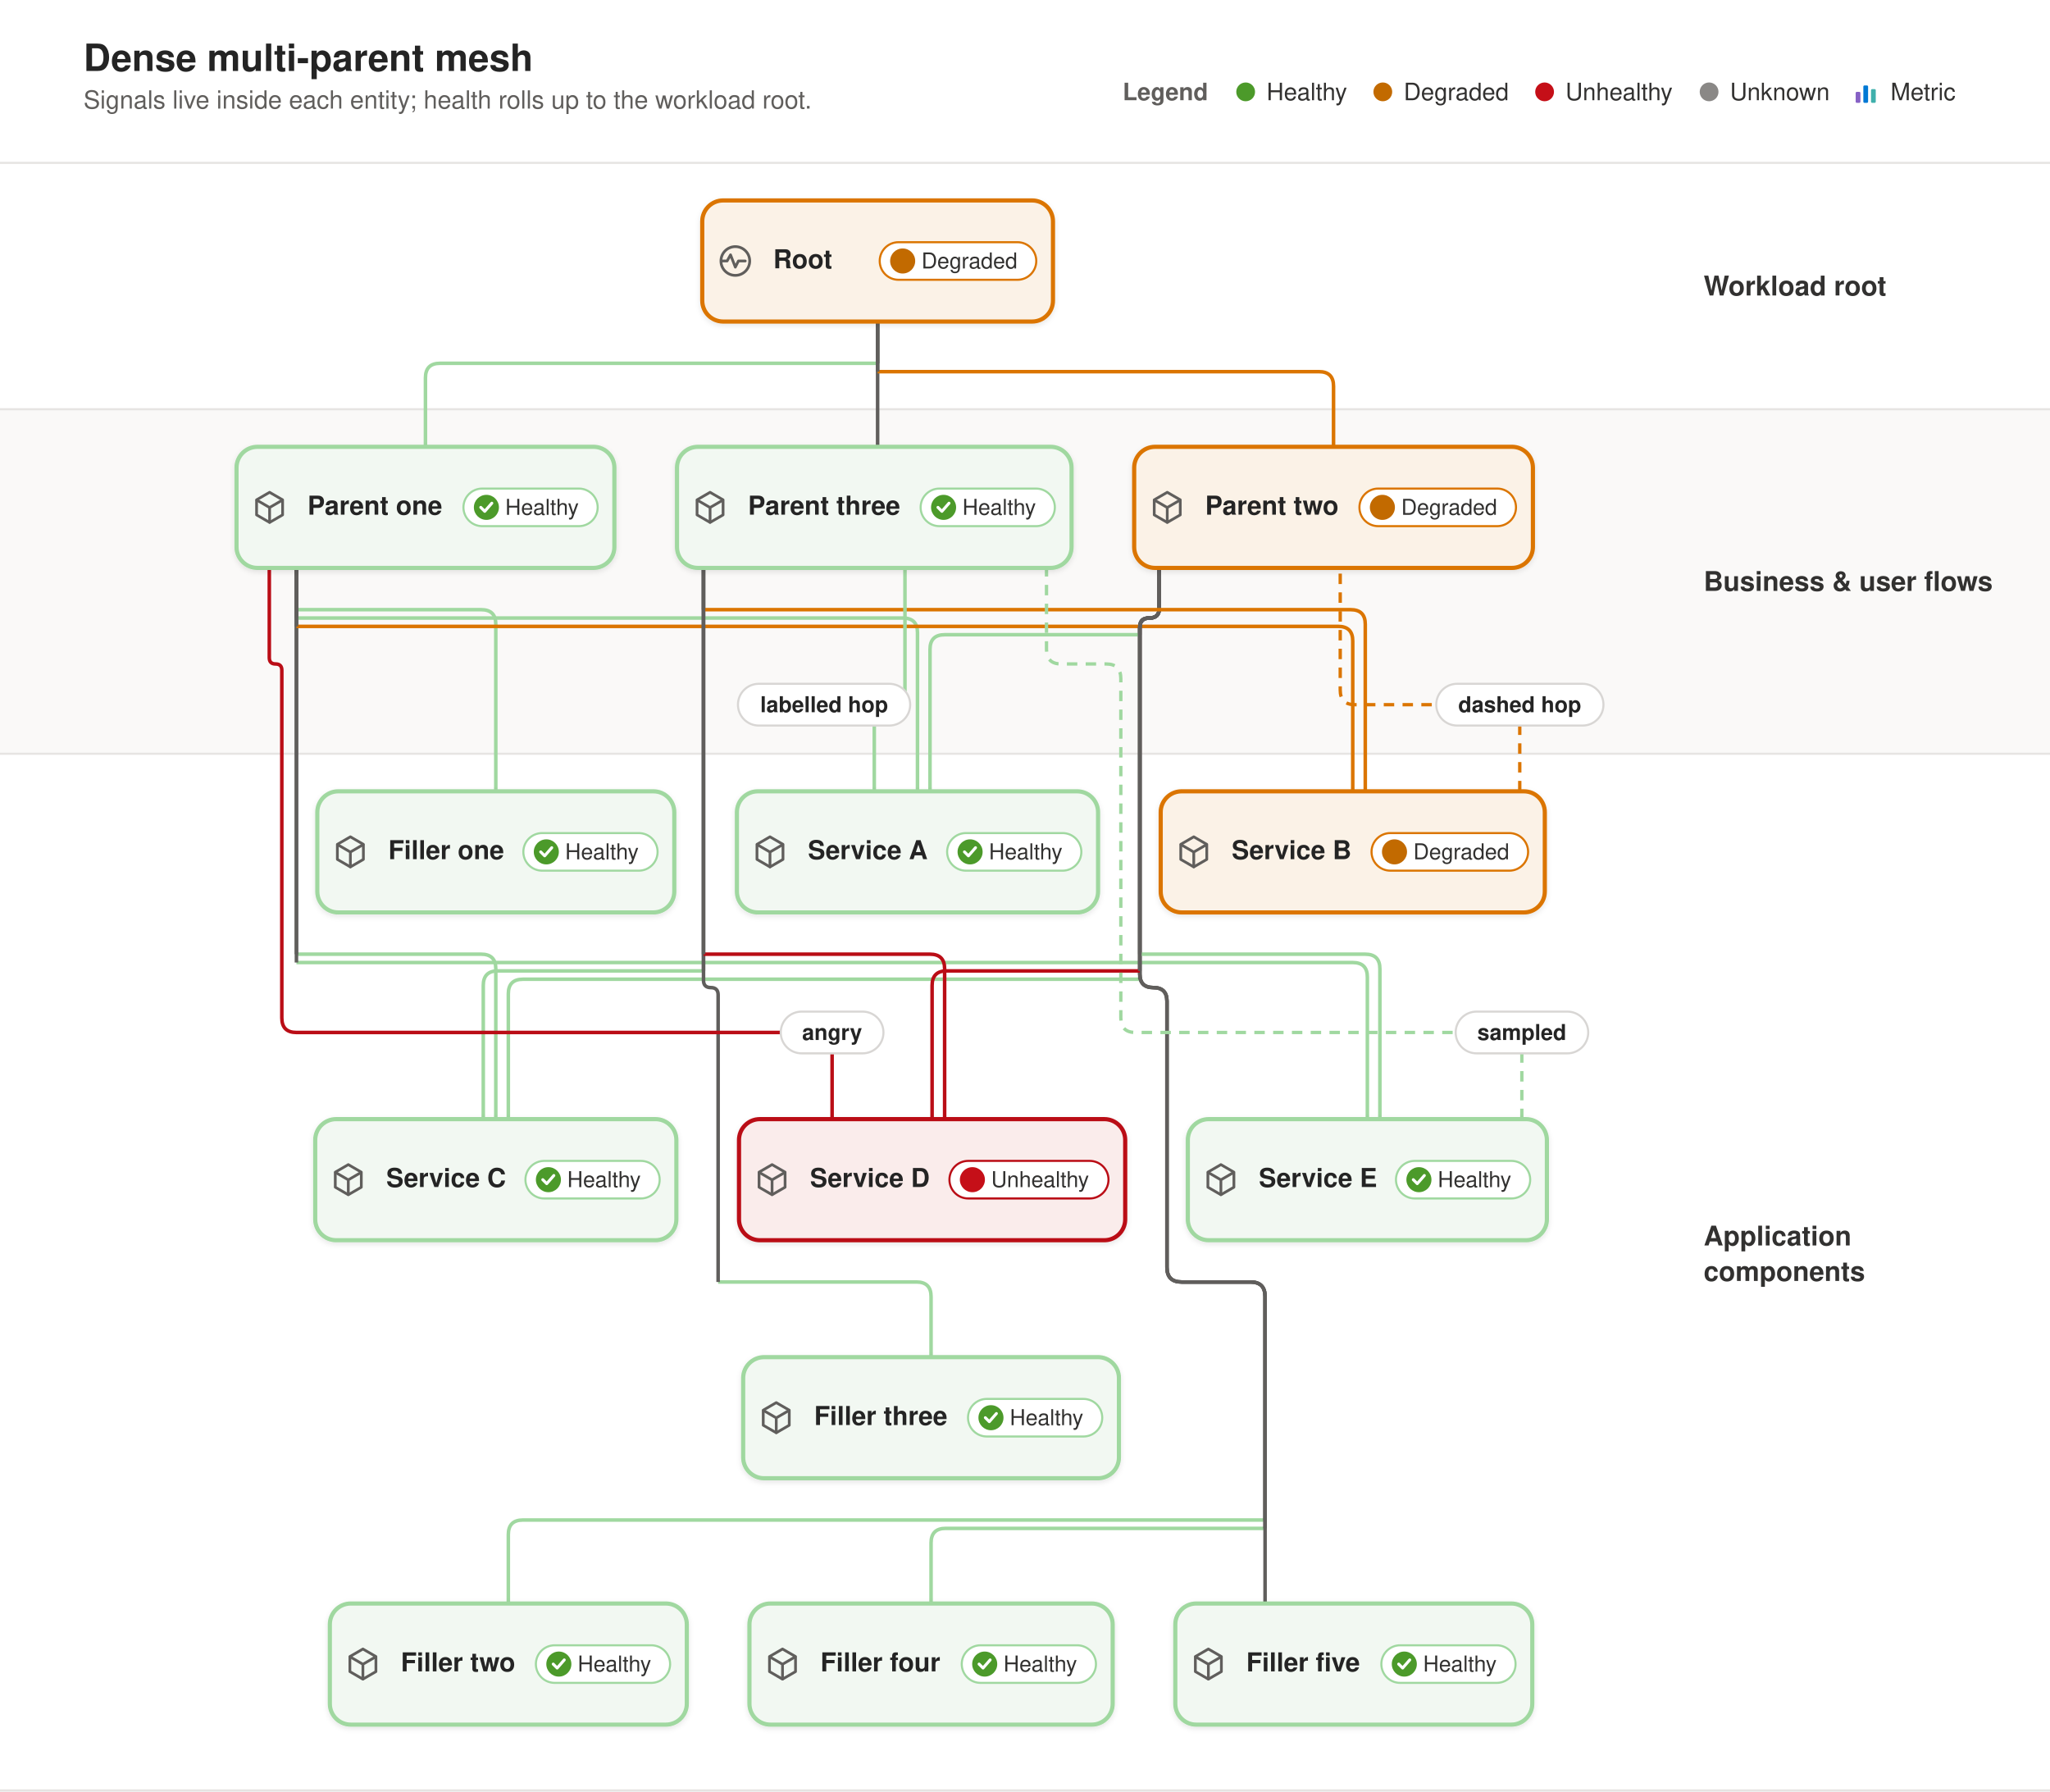
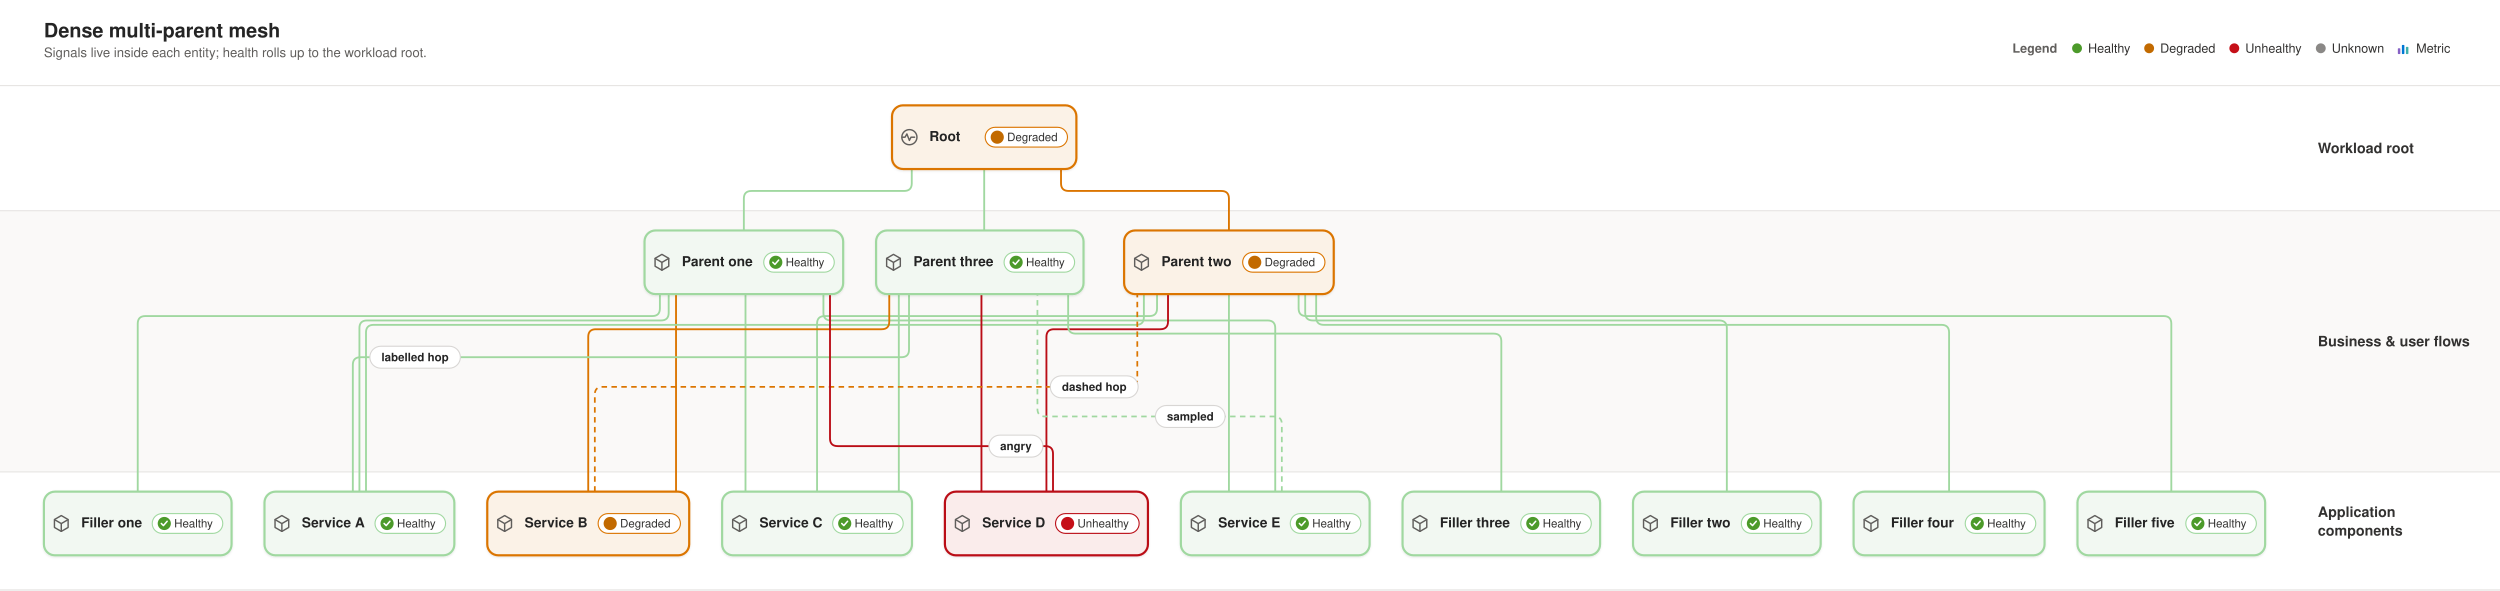
- <svg xmlns="http://www.w3.org/2000/svg" width="982" height="858" viewBox="0 0 982 858" font-family="Segoe UI, -apple-system, BlinkMacSystemFont, Helvetica, Arial, sans-serif">
+ <svg xmlns="http://www.w3.org/2000/svg" width="2278" height="538" viewBox="0 0 2278 538" font-family="Segoe UI, -apple-system, BlinkMacSystemFont, Helvetica, Arial, sans-serif">
  <defs>
    <filter id="cs" x="-20%" y="-20%" width="140%" height="140%">
      <feDropShadow dx="0" dy="1" stdDeviation="1.3" flood-color="#000" flood-opacity="0.1" />
    </filter>
  </defs>
-   <rect width="982" height="858" fill="#ffffff" />
-   <rect x="0" y="78.0" width="982" height="118.0" fill="#ffffff" />
-   <line x1="0" y1="78.0" x2="982" y2="78.0" stroke="#e6e4e2" />
-   <text x="816.1" y="141.5" font-size="13" font-weight="700" fill="#323130">Workload root</text>
-   <rect x="0" y="196.0" width="982" height="165.0" fill="#faf9f8" />
-   <line x1="0" y1="196.0" x2="982" y2="196.0" stroke="#e6e4e2" />
-   <text x="816.1" y="283.0" font-size="13" font-weight="700" fill="#323130">Business &amp; user flows</text>
-   <rect x="0" y="361.0" width="982" height="479.0" fill="#ffffff" />
-   <line x1="0" y1="361.0" x2="982" y2="361.0" stroke="#e6e4e2" />
-   <text x="816.1" y="596.5" font-size="13" font-weight="700" fill="#323130">Application</text>
-   <text x="816.1" y="613.5" font-size="13" font-weight="700" fill="#323130">components</text>
-   <line x1="0" y1="857.5" x2="982" y2="857.5" stroke="#e6e4e2" />
+   <rect width="2278" height="538" fill="#ffffff" />
+   <rect x="0" y="78.0" width="2278" height="114.0" fill="#ffffff" />
+   <line x1="0" y1="78.0" x2="2278" y2="78.0" stroke="#e6e4e2" />
+   <text x="2112.0" y="139.5" font-size="13" font-weight="700" fill="#323130">Workload root</text>
+   <rect x="0" y="192.0" width="2278" height="238.0" fill="#faf9f8" />
+   <line x1="0" y1="192.0" x2="2278" y2="192.0" stroke="#e6e4e2" />
+   <text x="2112.0" y="315.5" font-size="13" font-weight="700" fill="#323130">Business &amp; user flows</text>
+   <rect x="0" y="430.0" width="2278" height="90.0" fill="#ffffff" />
+   <line x1="0" y1="430.0" x2="2278" y2="430.0" stroke="#e6e4e2" />
+   <text x="2112.0" y="471.0" font-size="13" font-weight="700" fill="#323130">Application</text>
+   <text x="2112.0" y="488.0" font-size="13" font-weight="700" fill="#323130">components</text>
+   <line x1="0" y1="537.5" x2="2278" y2="537.5" stroke="#e6e4e2" />
  <text x="40" y="34" font-size="18" font-weight="700" fill="#242424">Dense multi-parent mesh</text>
  <text x="40" y="52" font-size="12" fill="#605e5c">Signals live inside each entity; health rolls up to the workload root.</text>
-   <text x="578.7" y="48" font-size="11.5" font-weight="600" fill="#605e5c" text-anchor="end">Legend</text>
-   <circle cx="596.7" cy="44" r="4.5" fill="#4c9a2a" />
-   <text x="606.7" y="48" font-size="11.5" fill="#323130">Healthy</text>
-   <circle cx="662.4" cy="44" r="4.5" fill="#c26a00" />
-   <text x="672.4" y="48" font-size="11.5" fill="#323130">Degraded</text>
-   <circle cx="739.9" cy="44" r="4.5" fill="#c50f18" />
-   <text x="749.9" y="48" font-size="11.5" fill="#323130">Unhealthy</text>
-   <circle cx="818.7" cy="44" r="4.5" fill="#8a8886" />
-   <text x="828.7" y="48" font-size="11.5" fill="#323130">Unknown</text>
-   <g transform="translate(887.6,37.0) scale(0.875)">
+   <text x="1874.6" y="48" font-size="11.5" font-weight="600" fill="#605e5c" text-anchor="end">Legend</text>
+   <circle cx="1892.6" cy="44" r="4.5" fill="#4c9a2a" />
+   <text x="1902.6" y="48" font-size="11.5" fill="#323130">Healthy</text>
+   <circle cx="1958.3" cy="44" r="4.5" fill="#c26a00" />
+   <text x="1968.3" y="48" font-size="11.5" fill="#323130">Degraded</text>
+   <circle cx="2035.9" cy="44" r="4.5" fill="#c50f18" />
+   <text x="2045.9" y="48" font-size="11.5" fill="#323130">Unhealthy</text>
+   <circle cx="2114.7" cy="44" r="4.5" fill="#8a8886" />
+   <text x="2124.7" y="48" font-size="11.5" fill="#323130">Unknown</text>
+   <g transform="translate(2183.6,37.0) scale(0.875)">
    <rect x="1.5" y="8" width="2.6" height="6" rx="0.6" fill="#8661c5" />
    <rect x="5.7" y="4.5" width="2.6" height="9.5" rx="0.6" fill="#0078D4" />
    <rect x="9.9" y="6.5" width="2.6" height="7.5" rx="0.6" fill="#3fb0ac" />
  </g>
-   <text x="905.6" y="48" font-size="11.5" fill="#323130">Metric</text>
+   <text x="2201.6" y="48" font-size="11.5" fill="#323130">Metric</text>
  <g transform="translate(40.0,0)">
    <g fill="none" stroke-linecap="butt" stroke-linejoin="round">
-       <path d="M197.5 379.0 L197.5 299.0 Q197.5 292.0 190.5 292.0 L102.0 292.0" stroke="#a0d8a0" stroke-width="1.7" />
-       <path d="M102.0 292.0 L102.0 272.0" stroke="#605e5c" stroke-width="1.7" />
-       <path d="M197.5 536.0 L197.5 464.0 Q197.5 457.0 190.5 457.0 L102.0 457.0" stroke="#a0d8a0" stroke-width="1.7" />
-       <path d="M102.0 457.0 L102.0 272.0" stroke="#605e5c" stroke-width="1.7" />
-       <path d="M399.5 379.0 L399.5 303.0 Q399.5 296.0 392.5 296.0 L102.0 296.0" stroke="#a0d8a0" stroke-width="1.7" />
-       <path d="M102.0 296.0 L102.0 272.0" stroke="#605e5c" stroke-width="1.7" />
-       <path d="M615.0 536.0 L615.0 468.0 Q615.0 461.0 608.0 461.0 L102.0 461.0" stroke="#a0d8a0" stroke-width="1.7" />
-       <path d="M102.0 461.0 L102.0 272.0" stroke="#605e5c" stroke-width="1.7" />
-       <path d="M608.0 379.0 L608.0 307.0 Q608.0 300.0 601.0 300.0 L102.0 300.0" stroke="#db7500" stroke-width="1.7" />
-       <path d="M102.0 300.0 L102.0 272.0" stroke="#605e5c" stroke-width="1.7" />
-       <path d="M203.5 536.0 L203.5 476.0 Q203.5 469.0 210.5 469.0 L506.0 469.0" stroke="#a0d8a0" stroke-width="1.7" />
-       <path d="M506.0 469.0 L506.0 300.6 Q506.0 296.0 510.6 296.0 L510.6 296.0 Q515.3 296.0 515.3 291.4 L515.3 272.0" stroke="#605e5c" stroke-width="1.7" />
-       <path d="M203.5 768.0 L203.5 735.0 Q203.5 728.0 210.5 728.0 L566.0 728.0" stroke="#a0d8a0" stroke-width="1.7" />
-       <path d="M566.0 728.0 L566.0 621.0 Q566.0 614.0 559.0 614.0 L526.0 614.0 Q519.0 614.0 519.0 607.0 L519.0 479.5 Q519.0 473.0 512.5 473.0 L512.5 473.0 Q506.0 473.0 506.0 466.5 L506.0 300.6 Q506.0 296.0 510.6 296.0 L510.6 296.0 Q515.3 296.0 515.3 291.4 L515.3 272.0" stroke="#605e5c" stroke-width="1.7" />
-       <path d="M405.5 379.0 L405.5 311.0 Q405.5 304.0 412.5 304.0 L506.0 304.0" stroke="#a0d8a0" stroke-width="1.7" />
-       <path d="M506.0 304.0 L506.0 300.0 Q506.0 296.0 510.0 296.0 L510.6 296.0 Q515.3 296.0 515.3 291.4 L515.3 272.0" stroke="#605e5c" stroke-width="1.7" />
-       <path d="M406.0 768.0 L406.0 739.0 Q406.0 732.0 413.0 732.0 L566.0 732.0" stroke="#a0d8a0" stroke-width="1.7" />
-       <path d="M566.0 732.0 L566.0 621.0 Q566.0 614.0 559.0 614.0 L526.0 614.0 Q519.0 614.0 519.0 607.0 L519.0 479.5 Q519.0 473.0 512.5 473.0 L512.5 473.0 Q506.0 473.0 506.0 466.5 L506.0 300.6 Q506.0 296.0 510.6 296.0 L510.6 296.0 Q515.3 296.0 515.3 291.4 L515.3 272.0" stroke="#605e5c" stroke-width="1.7" />
-       <path d="M566.0 768.0 L566.0 621.0 Q566.0 614.0 559.0 614.0 L526.0 614.0 Q519.0 614.0 519.0 607.0 L519.0 479.5 Q519.0 473.0 512.5 473.0 L512.5 473.0 Q506.0 473.0 506.0 466.5 L506.0 300.6 Q506.0 296.0 510.6 296.0 L510.6 296.0 Q515.3 296.0 515.3 291.4 L515.3 272.0" stroke="#605e5c" stroke-width="1.7" />
-       <path d="M621.0 536.0 L621.0 464.0 Q621.0 457.0 614.0 457.0 L506.0 457.0" stroke="#a0d8a0" stroke-width="1.7" />
-       <path d="M506.0 457.0 L506.0 300.6 Q506.0 296.0 510.6 296.0 L510.6 296.0 Q515.3 296.0 515.3 291.4 L515.3 272.0" stroke="#605e5c" stroke-width="1.7" />
-       <path d="M406.5 536.0 L406.5 472.0 Q406.5 465.0 413.5 465.0 L506.0 465.0" stroke="#ba0d16" stroke-width="1.7" />
-       <path d="M506.0 465.0 L506.0 300.6 Q506.0 296.0 510.6 296.0 L510.6 296.0 Q515.3 296.0 515.3 291.4 L515.3 272.0" stroke="#605e5c" stroke-width="1.7" />
-       <path d="M191.5 536.0 L191.5 472.0 Q191.5 465.0 198.5 465.0 L297.0 465.0" stroke="#a0d8a0" stroke-width="1.7" />
-       <path d="M297.0 465.0 L297.0 272.0" stroke="#605e5c" stroke-width="1.7" />
-       <path d="M406.0 650.0 L406.0 621.0 Q406.0 614.0 399.0 614.0 L304.0 614.0" stroke="#a0d8a0" stroke-width="1.7" />
-       <path d="M304.0 614.0 L304.0 476.5 Q304.0 473.0 300.5 473.0 L300.5 473.0 Q297.0 473.0 297.0 469.5 L297.0 272.0" stroke="#605e5c" stroke-width="1.7" />
-       <path d="M614.0 379.0 L614.0 299.0 Q614.0 292.0 607.0 292.0 L297.0 292.0" stroke="#db7500" stroke-width="1.7" />
-       <path d="M297.0 292.0 L297.0 272.0" stroke="#605e5c" stroke-width="1.7" />
-       <path d="M412.5 536.0 L412.5 464.0 Q412.5 457.0 405.5 457.0 L297.0 457.0" stroke="#ba0d16" stroke-width="1.7" />
-       <path d="M297.0 457.0 L297.0 272.0" stroke="#605e5c" stroke-width="1.7" />
-       <path d="M163.8 214.0 L163.8 181.0 Q163.8 174.0 170.8 174.0 L380.4 174.0" stroke="#a0d8a0" stroke-width="1.7" />
-       <path d="M380.4 174.0 L380.4 154.0" stroke="#605e5c" stroke-width="1.7" />
-       <path d="M380.4 214.0 L380.4 154.0" stroke="#605e5c" stroke-width="1.7" />
-       <path d="M598.8 214.0 L598.8 185.0 Q598.8 178.0 591.8 178.0 L380.4 178.0" stroke="#db7500" stroke-width="1.7" />
-       <path d="M380.4 178.0 L380.4 154.0" stroke="#605e5c" stroke-width="1.7" />
-       <path d="M378.8 379.0 L378.8 344.5 Q378.8 337.5 385.8 337.5 L386.5 337.5 Q393.5 337.5 393.5 330.5 L393.5 272.0" stroke="#a0d8a0" stroke-width="1.7" />
-       <path d="M688.0 379.0 L688.0 344.5 Q688.0 337.5 681.0 337.5 L609.0 337.5 Q602.0 337.5 602.0 330.5 L602.0 272.0" stroke="#db7500" stroke-width="1.6" stroke-dasharray="5 4" />
-       <path d="M358.6 536.0 L358.6 501.5 Q358.6 494.5 351.6 494.5 L102.0 494.5 Q95.0 494.5 95.0 487.5 L95.0 321.0 Q95.0 318.0 92.0 318.0 L92.0 318.0 Q89.0 318.0 89.0 315.0 L89.0 272.0" stroke="#ba0d16" stroke-width="1.7" />
-       <path d="M689.0 536.0 L689.0 501.5 Q689.0 494.5 682.0 494.5 L503.9 494.5 Q496.9 494.5 496.9 487.5 L496.9 325.0 Q496.9 318.0 489.9 318.0 L468.3 318.0 Q461.3 318.0 461.3 311.0 L461.3 272.0" stroke="#a0d8a0" stroke-width="1.6" stroke-dasharray="5 4" />
-     </g>
-     <g stroke="none">
-       <rect x="313.5" y="327.5" width="82.5" height="20" rx="10" fill="#ffffff" stroke="#d8d6d4" stroke-width="1" />
-       <text x="354.8" y="341.1" font-size="10.5" font-weight="600" fill="#242424" text-anchor="middle">labelled hop</text>
-     </g>
-     <g stroke="none">
-       <rect x="648.0" y="327.5" width="80.1" height="20" rx="10" fill="#ffffff" stroke="#d8d6d4" stroke-width="1" />
-       <text x="688.0" y="341.1" font-size="10.5" font-weight="600" fill="#242424" text-anchor="middle">dashed hop</text>
-     </g>
-     <g stroke="none">
-       <rect x="334.0" y="484.5" width="49.2" height="20" rx="10" fill="#ffffff" stroke="#d8d6d4" stroke-width="1" />
-       <text x="358.6" y="498.1" font-size="10.5" font-weight="600" fill="#242424" text-anchor="middle">angry</text>
-     </g>
-     <g stroke="none">
-       <rect x="657.3" y="484.5" width="63.5" height="20" rx="10" fill="#ffffff" stroke="#d8d6d4" stroke-width="1" />
-       <text x="689.0" y="498.1" font-size="10.5" font-weight="600" fill="#242424" text-anchor="middle">sampled</text>
-     </g>
-     <g filter="url(#cs)">
-       <rect x="313.0" y="379.0" width="173" height="58" rx="10" fill="#f2f8f2" stroke="#a0d8a0" stroke-width="2" />
-     </g>
-     <g transform="translate(319.0,398.16) scale(0.82)">
-       <path d="M12 3.2l7.6 4.4v8.8L12 20.8l-7.6-4.4V7.6z" fill="none" stroke="#605e5c" stroke-width="1.6" stroke-linecap="round" stroke-linejoin="round" />
-       <path d="M4.6 7.8l7.4 4.3 7.4-4.3M12 12.1v8.6" fill="none" stroke="#605e5c" stroke-width="1.6" stroke-linecap="round" stroke-linejoin="round" />
-     </g>
-     <text x="347.0" y="411.5" font-size="12.5" font-weight="600" fill="#242424">Service A</text>
-     <rect x="413.7" y="399.00" width="64.3" height="18" rx="9" fill="#ffffff" stroke="#a0d8a0" stroke-width="1" />
-     <circle cx="424.7" cy="408.0" r="6" fill="#4c9a2a" />
-     <path d="M422.0 408.0 l1.9 1.9 l3.4 -3.9" fill="none" stroke="#ffffff" stroke-width="1.4" stroke-linecap="round" stroke-linejoin="round" />
-     <text x="433.7" y="411.57" font-size="10.5" fill="#323130">Healthy</text>
-     <g filter="url(#cs)">
-       <rect x="73.3" y="214.0" width="181" height="58" rx="10" fill="#f2f8f2" stroke="#a0d8a0" stroke-width="2" />
-     </g>
-     <g transform="translate(79.3,233.16) scale(0.82)">
-       <path d="M12 3.2l7.6 4.4v8.8L12 20.8l-7.6-4.4V7.6z" fill="none" stroke="#605e5c" stroke-width="1.6" stroke-linecap="round" stroke-linejoin="round" />
-       <path d="M4.6 7.8l7.4 4.3 7.4-4.3M12 12.1v8.6" fill="none" stroke="#605e5c" stroke-width="1.6" stroke-linecap="round" stroke-linejoin="round" />
-     </g>
-     <text x="107.3" y="246.5" font-size="12.5" font-weight="600" fill="#242424">Parent one</text>
-     <rect x="182.0" y="234.00" width="64.3" height="18" rx="9" fill="#ffffff" stroke="#a0d8a0" stroke-width="1" />
-     <circle cx="193.0" cy="243.0" r="6" fill="#4c9a2a" />
-     <path d="M190.3 243.0 l1.9 1.9 l3.4 -3.9" fill="none" stroke="#ffffff" stroke-width="1.4" stroke-linecap="round" stroke-linejoin="round" />
-     <text x="202.0" y="246.57" font-size="10.5" fill="#323130">Healthy</text>
-     <g filter="url(#cs)">
-       <rect x="503.3" y="214.0" width="191" height="58" rx="10" fill="#fbf2e7" stroke="#db7500" stroke-width="2" />
-     </g>
-     <g transform="translate(509.3,233.16) scale(0.82)">
-       <path d="M12 3.2l7.6 4.4v8.8L12 20.8l-7.6-4.4V7.6z" fill="none" stroke="#605e5c" stroke-width="1.6" stroke-linecap="round" stroke-linejoin="round" />
-       <path d="M4.6 7.8l7.4 4.3 7.4-4.3M12 12.1v8.6" fill="none" stroke="#605e5c" stroke-width="1.6" stroke-linecap="round" stroke-linejoin="round" />
-     </g>
-     <text x="537.3" y="246.5" font-size="12.5" font-weight="600" fill="#242424">Parent two</text>
-     <rect x="611.2" y="234.00" width="75.0" height="18" rx="9" fill="#ffffff" stroke="#db7500" stroke-width="1" />
-     <circle cx="622.2" cy="243.0" r="6" fill="#c26a00" />
-     <text x="631.2" y="246.57" font-size="10.5" fill="#323130">Degraded</text>
-     <g filter="url(#cs)">
-       <rect x="284.3" y="214.0" width="189" height="58" rx="10" fill="#f2f8f2" stroke="#a0d8a0" stroke-width="2" />
-     </g>
-     <g transform="translate(290.3,233.16) scale(0.82)">
-       <path d="M12 3.2l7.6 4.4v8.8L12 20.8l-7.6-4.4V7.6z" fill="none" stroke="#605e5c" stroke-width="1.6" stroke-linecap="round" stroke-linejoin="round" />
-       <path d="M4.6 7.8l7.4 4.3 7.4-4.3M12 12.1v8.6" fill="none" stroke="#605e5c" stroke-width="1.6" stroke-linecap="round" stroke-linejoin="round" />
-     </g>
-     <text x="318.3" y="246.5" font-size="12.5" font-weight="600" fill="#242424">Parent three</text>
-     <rect x="401.0" y="234.00" width="64.3" height="18" rx="9" fill="#ffffff" stroke="#a0d8a0" stroke-width="1" />
-     <circle cx="412.0" cy="243.0" r="6" fill="#4c9a2a" />
-     <path d="M409.3 243.0 l1.9 1.9 l3.4 -3.9" fill="none" stroke="#ffffff" stroke-width="1.4" stroke-linecap="round" stroke-linejoin="round" />
-     <text x="421.0" y="246.57" font-size="10.5" fill="#323130">Healthy</text>
-     <g filter="url(#cs)">
-       <rect x="516.0" y="379.0" width="184" height="58" rx="10" fill="#fbf2e7" stroke="#db7500" stroke-width="2" />
-     </g>
-     <g transform="translate(522.0,398.16) scale(0.82)">
-       <path d="M12 3.2l7.6 4.4v8.8L12 20.8l-7.6-4.4V7.6z" fill="none" stroke="#605e5c" stroke-width="1.6" stroke-linecap="round" stroke-linejoin="round" />
-       <path d="M4.6 7.8l7.4 4.3 7.4-4.3M12 12.1v8.6" fill="none" stroke="#605e5c" stroke-width="1.6" stroke-linecap="round" stroke-linejoin="round" />
-     </g>
-     <text x="550.0" y="411.5" font-size="12.5" font-weight="600" fill="#242424">Service B</text>
-     <rect x="617.0" y="399.00" width="75.0" height="18" rx="9" fill="#ffffff" stroke="#db7500" stroke-width="1" />
-     <circle cx="628.0" cy="408.0" r="6" fill="#c26a00" />
-     <text x="637.0" y="411.57" font-size="10.5" fill="#323130">Degraded</text>
-     <g filter="url(#cs)">
-       <rect x="111.0" y="536.0" width="173" height="58" rx="10" fill="#f2f8f2" stroke="#a0d8a0" stroke-width="2" />
-     </g>
-     <g transform="translate(117.0,555.16) scale(0.82)">
-       <path d="M12 3.2l7.6 4.4v8.8L12 20.8l-7.6-4.4V7.6z" fill="none" stroke="#605e5c" stroke-width="1.6" stroke-linecap="round" stroke-linejoin="round" />
-       <path d="M4.6 7.8l7.4 4.3 7.4-4.3M12 12.1v8.6" fill="none" stroke="#605e5c" stroke-width="1.6" stroke-linecap="round" stroke-linejoin="round" />
-     </g>
-     <text x="145.0" y="568.5" font-size="12.5" font-weight="600" fill="#242424">Service C</text>
-     <rect x="211.7" y="556.00" width="64.3" height="18" rx="9" fill="#ffffff" stroke="#a0d8a0" stroke-width="1" />
-     <circle cx="222.7" cy="565.0" r="6" fill="#4c9a2a" />
-     <path d="M220.0 565.0 l1.9 1.9 l3.4 -3.9" fill="none" stroke="#ffffff" stroke-width="1.4" stroke-linecap="round" stroke-linejoin="round" />
-     <text x="231.7" y="568.57" font-size="10.5" fill="#323130">Healthy</text>
-     <g filter="url(#cs)">
-       <rect x="314.0" y="536.0" width="185" height="58" rx="10" fill="#faeceb" stroke="#ba0d16" stroke-width="2" />
-     </g>
-     <g transform="translate(320.0,555.16) scale(0.82)">
-       <path d="M12 3.2l7.6 4.4v8.8L12 20.8l-7.6-4.4V7.6z" fill="none" stroke="#605e5c" stroke-width="1.6" stroke-linecap="round" stroke-linejoin="round" />
-       <path d="M4.6 7.8l7.4 4.3 7.4-4.3M12 12.1v8.6" fill="none" stroke="#605e5c" stroke-width="1.6" stroke-linecap="round" stroke-linejoin="round" />
-     </g>
-     <text x="348.0" y="568.5" font-size="12.5" font-weight="600" fill="#242424">Service D</text>
-     <rect x="414.8" y="556.00" width="76.2" height="18" rx="9" fill="#ffffff" stroke="#ba0d16" stroke-width="1" />
-     <circle cx="425.8" cy="565.0" r="6" fill="#c50f18" />
-     <text x="434.8" y="568.57" font-size="10.5" fill="#323130">Unhealthy</text>
-     <g filter="url(#cs)">
-       <rect x="529.0" y="536.0" width="172" height="58" rx="10" fill="#f2f8f2" stroke="#a0d8a0" stroke-width="2" />
-     </g>
-     <g transform="translate(535.0,555.16) scale(0.82)">
-       <path d="M12 3.2l7.6 4.4v8.8L12 20.8l-7.6-4.4V7.6z" fill="none" stroke="#605e5c" stroke-width="1.6" stroke-linecap="round" stroke-linejoin="round" />
-       <path d="M4.6 7.8l7.4 4.3 7.4-4.3M12 12.1v8.6" fill="none" stroke="#605e5c" stroke-width="1.6" stroke-linecap="round" stroke-linejoin="round" />
-     </g>
-     <text x="563.0" y="568.5" font-size="12.5" font-weight="600" fill="#242424">Service E</text>
-     <rect x="628.7" y="556.00" width="64.3" height="18" rx="9" fill="#ffffff" stroke="#a0d8a0" stroke-width="1" />
-     <circle cx="639.7" cy="565.0" r="6" fill="#4c9a2a" />
-     <path d="M637.0 565.0 l1.9 1.9 l3.4 -3.9" fill="none" stroke="#ffffff" stroke-width="1.4" stroke-linecap="round" stroke-linejoin="round" />
-     <text x="648.7" y="568.57" font-size="10.5" fill="#323130">Healthy</text>
-     <g filter="url(#cs)">
-       <rect x="112.0" y="379.0" width="171" height="58" rx="10" fill="#f2f8f2" stroke="#a0d8a0" stroke-width="2" />
-     </g>
-     <g transform="translate(118.0,398.16) scale(0.82)">
-       <path d="M12 3.2l7.6 4.4v8.8L12 20.8l-7.6-4.4V7.6z" fill="none" stroke="#605e5c" stroke-width="1.6" stroke-linecap="round" stroke-linejoin="round" />
-       <path d="M4.6 7.8l7.4 4.3 7.4-4.3M12 12.1v8.6" fill="none" stroke="#605e5c" stroke-width="1.6" stroke-linecap="round" stroke-linejoin="round" />
-     </g>
-     <text x="146.0" y="411.5" font-size="12.5" font-weight="600" fill="#242424">Filler one</text>
-     <rect x="210.7" y="399.00" width="64.3" height="18" rx="9" fill="#ffffff" stroke="#a0d8a0" stroke-width="1" />
-     <circle cx="221.7" cy="408.0" r="6" fill="#4c9a2a" />
-     <path d="M219.0 408.0 l1.9 1.9 l3.4 -3.9" fill="none" stroke="#ffffff" stroke-width="1.4" stroke-linecap="round" stroke-linejoin="round" />
-     <text x="230.7" y="411.57" font-size="10.5" fill="#323130">Healthy</text>
-     <g filter="url(#cs)">
-       <rect x="118.0" y="768.0" width="171" height="58" rx="10" fill="#f2f8f2" stroke="#a0d8a0" stroke-width="2" />
-     </g>
-     <g transform="translate(124.0,787.16) scale(0.82)">
-       <path d="M12 3.2l7.6 4.4v8.8L12 20.8l-7.6-4.4V7.6z" fill="none" stroke="#605e5c" stroke-width="1.6" stroke-linecap="round" stroke-linejoin="round" />
-       <path d="M4.6 7.8l7.4 4.3 7.4-4.3M12 12.1v8.6" fill="none" stroke="#605e5c" stroke-width="1.6" stroke-linecap="round" stroke-linejoin="round" />
-     </g>
-     <text x="152.0" y="800.5" font-size="12.5" font-weight="600" fill="#242424">Filler two</text>
-     <rect x="216.7" y="788.00" width="64.3" height="18" rx="9" fill="#ffffff" stroke="#a0d8a0" stroke-width="1" />
-     <circle cx="227.7" cy="797.0" r="6" fill="#4c9a2a" />
-     <path d="M225.0 797.0 l1.9 1.9 l3.4 -3.9" fill="none" stroke="#ffffff" stroke-width="1.4" stroke-linecap="round" stroke-linejoin="round" />
-     <text x="236.7" y="800.57" font-size="10.5" fill="#323130">Healthy</text>
-     <g filter="url(#cs)">
-       <rect x="316.0" y="650.0" width="180" height="58" rx="10" fill="#f2f8f2" stroke="#a0d8a0" stroke-width="2" />
-     </g>
-     <g transform="translate(322.0,669.16) scale(0.82)">
-       <path d="M12 3.2l7.6 4.4v8.8L12 20.8l-7.6-4.4V7.6z" fill="none" stroke="#605e5c" stroke-width="1.6" stroke-linecap="round" stroke-linejoin="round" />
-       <path d="M4.6 7.8l7.4 4.3 7.4-4.3M12 12.1v8.6" fill="none" stroke="#605e5c" stroke-width="1.6" stroke-linecap="round" stroke-linejoin="round" />
-     </g>
-     <text x="350.0" y="682.5" font-size="12.5" font-weight="600" fill="#242424">Filler three</text>
-     <rect x="423.7" y="670.00" width="64.3" height="18" rx="9" fill="#ffffff" stroke="#a0d8a0" stroke-width="1" />
-     <circle cx="434.7" cy="679.0" r="6" fill="#4c9a2a" />
-     <path d="M432.0 679.0 l1.9 1.9 l3.4 -3.9" fill="none" stroke="#ffffff" stroke-width="1.4" stroke-linecap="round" stroke-linejoin="round" />
-     <text x="443.7" y="682.57" font-size="10.5" fill="#323130">Healthy</text>
-     <g filter="url(#cs)">
-       <rect x="319.0" y="768.0" width="174" height="58" rx="10" fill="#f2f8f2" stroke="#a0d8a0" stroke-width="2" />
-     </g>
-     <g transform="translate(325.0,787.16) scale(0.82)">
-       <path d="M12 3.2l7.6 4.4v8.8L12 20.8l-7.6-4.4V7.6z" fill="none" stroke="#605e5c" stroke-width="1.6" stroke-linecap="round" stroke-linejoin="round" />
-       <path d="M4.6 7.8l7.4 4.3 7.4-4.3M12 12.1v8.6" fill="none" stroke="#605e5c" stroke-width="1.6" stroke-linecap="round" stroke-linejoin="round" />
-     </g>
-     <text x="353.0" y="800.5" font-size="12.5" font-weight="600" fill="#242424">Filler four</text>
-     <rect x="420.7" y="788.00" width="64.3" height="18" rx="9" fill="#ffffff" stroke="#a0d8a0" stroke-width="1" />
-     <circle cx="431.7" cy="797.0" r="6" fill="#4c9a2a" />
-     <path d="M429.0 797.0 l1.9 1.9 l3.4 -3.9" fill="none" stroke="#ffffff" stroke-width="1.4" stroke-linecap="round" stroke-linejoin="round" />
-     <text x="440.7" y="800.57" font-size="10.5" fill="#323130">Healthy</text>
-     <g filter="url(#cs)">
-       <rect x="523.0" y="768.0" width="171" height="58" rx="10" fill="#f2f8f2" stroke="#a0d8a0" stroke-width="2" />
-     </g>
-     <g transform="translate(529.0,787.16) scale(0.82)">
-       <path d="M12 3.2l7.6 4.4v8.8L12 20.8l-7.6-4.4V7.6z" fill="none" stroke="#605e5c" stroke-width="1.6" stroke-linecap="round" stroke-linejoin="round" />
-       <path d="M4.6 7.8l7.4 4.3 7.4-4.3M12 12.1v8.6" fill="none" stroke="#605e5c" stroke-width="1.6" stroke-linecap="round" stroke-linejoin="round" />
-     </g>
-     <text x="557.0" y="800.5" font-size="12.5" font-weight="600" fill="#242424">Filler five</text>
-     <rect x="621.7" y="788.00" width="64.3" height="18" rx="9" fill="#ffffff" stroke="#a0d8a0" stroke-width="1" />
-     <circle cx="632.7" cy="797.0" r="6" fill="#4c9a2a" />
-     <path d="M630.0 797.0 l1.9 1.9 l3.4 -3.9" fill="none" stroke="#ffffff" stroke-width="1.4" stroke-linecap="round" stroke-linejoin="round" />
-     <text x="641.7" y="800.57" font-size="10.5" fill="#323130">Healthy</text>
-     <g filter="url(#cs)">
-       <rect x="296.4" y="96.0" width="168" height="58" rx="10" fill="#fbf2e7" stroke="#db7500" stroke-width="2" />
-     </g>
-     <g transform="translate(302.4,115.16) scale(0.82)">
+       <path d="M85.5 448.0 L85.5 295.0 Q85.5 288.0 92.5 288.0 L554.3 288.0 Q561.3 288.0 561.3 281.0 L561.3 268.0" stroke="#a0d8a0" stroke-width="1.7" />
+       <path d="M287.5 448.0 L287.5 299.0 Q287.5 292.0 294.5 292.0 L562.3 292.0 Q569.3 292.0 569.3 285.0 L569.3 268.0" stroke="#a0d8a0" stroke-width="1.7" />
+       <path d="M639.3 448.0 L639.3 268.0" stroke="#a0d8a0" stroke-width="1.7" />
+       <path d="M1122.0 448.0 L1122.0 299.0 Q1122.0 292.0 1115.0 292.0 L717.3 292.0 Q710.3 292.0 710.3 285.0 L710.3 268.0" stroke="#a0d8a0" stroke-width="1.7" />
+       <path d="M576.0 448.0 L576.0 268.0" stroke="#db7500" stroke-width="1.7" />
+       <path d="M293.5 448.0 L293.5 303.0 Q293.5 296.0 300.5 296.0 L995.3 296.0 Q1002.3 296.0 1002.3 289.0 L1002.3 268.0" stroke="#a0d8a0" stroke-width="1.7" />
+       <path d="M704.5 448.0 L704.5 295.0 Q704.5 288.0 711.5 288.0 L1007.3 288.0 Q1014.3 288.0 1014.3 281.0 L1014.3 268.0" stroke="#a0d8a0" stroke-width="1.7" />
+       <path d="M1079.8 448.0 L1079.8 268.0" stroke="#a0d8a0" stroke-width="1.7" />
+       <path d="M1533.5 448.0 L1533.5 299.0 Q1533.5 292.0 1526.5 292.0 L1156.3 292.0 Q1149.3 292.0 1149.3 285.0 L1149.3 268.0" stroke="#a0d8a0" stroke-width="1.7" />
+       <path d="M1736.0 448.0 L1736.0 303.0 Q1736.0 296.0 1729.0 296.0 L1166.3 296.0 Q1159.3 296.0 1159.3 289.0 L1159.3 268.0" stroke="#a0d8a0" stroke-width="1.7" />
+       <path d="M1938.5 448.0 L1938.5 295.0 Q1938.5 288.0 1931.5 288.0 L1150.3 288.0 Q1143.3 288.0 1143.3 281.0 L1143.3 268.0" stroke="#a0d8a0" stroke-width="1.7" />
+       <path d="M913.5 448.0 L913.5 307.0 Q913.5 300.0 920.5 300.0 L1017.3 300.0 Q1024.3 300.0 1024.3 293.0 L1024.3 268.0" stroke="#ba0d16" stroke-width="1.7" />
+       <path d="M779.0 448.0 L779.0 268.0" stroke="#a0d8a0" stroke-width="1.7" />
+       <path d="M1328.0 448.0 L1328.0 311.0 Q1328.0 304.0 1321.0 304.0 L940.3 304.0 Q933.3 304.0 933.3 297.0 L933.3 268.0" stroke="#a0d8a0" stroke-width="1.7" />
+       <path d="M496.0 448.0 L496.0 307.0 Q496.0 300.0 503.0 300.0 L763.3 300.0 Q770.3 300.0 770.3 293.0 L770.3 268.0" stroke="#db7500" stroke-width="1.7" />
+       <path d="M854.3 448.0 L854.3 268.0" stroke="#ba0d16" stroke-width="1.7" />
+       <path d="M637.8 210.0 L637.8 181.0 Q637.8 174.0 644.8 174.0 L783.8 174.0 Q790.8 174.0 790.8 167.0 L790.8 154.0" stroke="#a0d8a0" stroke-width="1.7" />
+       <path d="M856.8 210.0 L856.8 154.0" stroke="#a0d8a0" stroke-width="1.7" />
+       <path d="M1079.8 210.0 L1079.8 181.0 Q1079.8 174.0 1072.8 174.0 L933.8 174.0 Q926.8 174.0 926.8 167.0 L926.8 154.0" stroke="#db7500" stroke-width="1.7" />
+       <path d="M281.5 448.0 L281.5 332.5 Q281.5 325.5 288.5 325.5 L781.3 325.5 Q788.3 325.5 788.3 318.5 L788.3 268.0" stroke="#a0d8a0" stroke-width="1.7" />
+       <path d="M502.0 448.0 L502.0 359.5 Q502.0 352.5 509.0 352.5 L989.3 352.5 Q996.3 352.5 996.3 345.5 L996.3 268.0" stroke="#db7500" stroke-width="1.6" stroke-dasharray="5 4" />
+       <path d="M919.5 448.0 L919.5 413.5 Q919.5 406.5 912.5 406.5 L723.3 406.5 Q716.3 406.5 716.3 399.5 L716.3 268.0" stroke="#ba0d16" stroke-width="1.7" />
+       <path d="M1128.0 448.0 L1128.0 386.5 Q1128.0 379.5 1121.0 379.5 L912.3 379.5 Q905.3 379.5 905.3 372.5 L905.3 268.0" stroke="#a0d8a0" stroke-width="1.6" stroke-dasharray="5 4" />
+     </g>
+     <g stroke="none">
+       <rect x="297.0" y="315.5" width="82.5" height="20" rx="10" fill="#ffffff" stroke="#d8d6d4" stroke-width="1" />
+       <text x="338.2" y="329.1" font-size="10.5" font-weight="600" fill="#242424" text-anchor="middle">labelled hop</text>
+     </g>
+     <g stroke="none">
+       <rect x="917.0" y="342.5" width="80.1" height="20" rx="10" fill="#ffffff" stroke="#d8d6d4" stroke-width="1" />
+       <text x="957.1" y="356.1" font-size="10.5" font-weight="600" fill="#242424" text-anchor="middle">dashed hop</text>
+     </g>
+     <g stroke="none">
+       <rect x="861.1" y="396.5" width="49.2" height="20" rx="10" fill="#ffffff" stroke="#d8d6d4" stroke-width="1" />
+       <text x="885.7" y="410.1" font-size="10.5" font-weight="600" fill="#242424" text-anchor="middle">angry</text>
+     </g>
+     <g stroke="none">
+       <rect x="1012.8" y="369.5" width="63.5" height="20" rx="10" fill="#ffffff" stroke="#d8d6d4" stroke-width="1" />
+       <text x="1044.6" y="383.1" font-size="10.5" font-weight="600" fill="#242424" text-anchor="middle">sampled</text>
+     </g>
+     <g filter="url(#cs)">
+       <rect x="201.0" y="448.0" width="173" height="58" rx="10" fill="#f2f8f2" stroke="#a0d8a0" stroke-width="2" />
+     </g>
+     <g transform="translate(207.0,467.16) scale(0.82)">
+       <path d="M12 3.2l7.6 4.4v8.8L12 20.8l-7.6-4.4V7.6z" fill="none" stroke="#605e5c" stroke-width="1.6" stroke-linecap="round" stroke-linejoin="round" />
+       <path d="M4.6 7.8l7.4 4.3 7.4-4.3M12 12.1v8.6" fill="none" stroke="#605e5c" stroke-width="1.6" stroke-linecap="round" stroke-linejoin="round" />
+     </g>
+     <text x="235.0" y="480.5" font-size="12.5" font-weight="600" fill="#242424">Service A</text>
+     <rect x="301.7" y="468.00" width="64.3" height="18" rx="9" fill="#ffffff" stroke="#a0d8a0" stroke-width="1" />
+     <circle cx="312.7" cy="477.0" r="6" fill="#4c9a2a" />
+     <path d="M310.0 477.0 l1.9 1.9 l3.4 -3.9" fill="none" stroke="#ffffff" stroke-width="1.4" stroke-linecap="round" stroke-linejoin="round" />
+     <text x="321.7" y="480.57" font-size="10.5" fill="#323130">Healthy</text>
+     <g filter="url(#cs)">
+       <rect x="547.3" y="210.0" width="181" height="58" rx="10" fill="#f2f8f2" stroke="#a0d8a0" stroke-width="2" />
+     </g>
+     <g transform="translate(553.3,229.16) scale(0.82)">
+       <path d="M12 3.2l7.6 4.4v8.8L12 20.8l-7.6-4.4V7.6z" fill="none" stroke="#605e5c" stroke-width="1.6" stroke-linecap="round" stroke-linejoin="round" />
+       <path d="M4.6 7.8l7.4 4.3 7.4-4.3M12 12.1v8.6" fill="none" stroke="#605e5c" stroke-width="1.6" stroke-linecap="round" stroke-linejoin="round" />
+     </g>
+     <text x="581.3" y="242.5" font-size="12.5" font-weight="600" fill="#242424">Parent one</text>
+     <rect x="655.9" y="230.00" width="64.3" height="18" rx="9" fill="#ffffff" stroke="#a0d8a0" stroke-width="1" />
+     <circle cx="666.9" cy="239.0" r="6" fill="#4c9a2a" />
+     <path d="M664.2 239.0 l1.9 1.9 l3.4 -3.9" fill="none" stroke="#ffffff" stroke-width="1.4" stroke-linecap="round" stroke-linejoin="round" />
+     <text x="675.9" y="242.57" font-size="10.5" fill="#323130">Healthy</text>
+     <g filter="url(#cs)">
+       <rect x="984.3" y="210.0" width="191" height="58" rx="10" fill="#fbf2e7" stroke="#db7500" stroke-width="2" />
+     </g>
+     <g transform="translate(990.3,229.16) scale(0.82)">
+       <path d="M12 3.2l7.6 4.4v8.8L12 20.8l-7.6-4.4V7.6z" fill="none" stroke="#605e5c" stroke-width="1.6" stroke-linecap="round" stroke-linejoin="round" />
+       <path d="M4.6 7.8l7.4 4.3 7.4-4.3M12 12.1v8.6" fill="none" stroke="#605e5c" stroke-width="1.6" stroke-linecap="round" stroke-linejoin="round" />
+     </g>
+     <text x="1018.3" y="242.5" font-size="12.5" font-weight="600" fill="#242424">Parent two</text>
+     <rect x="1092.3" y="230.00" width="75.0" height="18" rx="9" fill="#ffffff" stroke="#db7500" stroke-width="1" />
+     <circle cx="1103.3" cy="239.0" r="6" fill="#c26a00" />
+     <text x="1112.3" y="242.57" font-size="10.5" fill="#323130">Degraded</text>
+     <g filter="url(#cs)">
+       <rect x="758.3" y="210.0" width="189" height="58" rx="10" fill="#f2f8f2" stroke="#a0d8a0" stroke-width="2" />
+     </g>
+     <g transform="translate(764.3,229.16) scale(0.82)">
+       <path d="M12 3.2l7.6 4.4v8.8L12 20.8l-7.6-4.4V7.6z" fill="none" stroke="#605e5c" stroke-width="1.6" stroke-linecap="round" stroke-linejoin="round" />
+       <path d="M4.6 7.8l7.4 4.3 7.4-4.3M12 12.1v8.6" fill="none" stroke="#605e5c" stroke-width="1.6" stroke-linecap="round" stroke-linejoin="round" />
+     </g>
+     <text x="792.3" y="242.5" font-size="12.5" font-weight="600" fill="#242424">Parent three</text>
+     <rect x="874.9" y="230.00" width="64.3" height="18" rx="9" fill="#ffffff" stroke="#a0d8a0" stroke-width="1" />
+     <circle cx="885.9" cy="239.0" r="6" fill="#4c9a2a" />
+     <path d="M883.2 239.0 l1.9 1.9 l3.4 -3.9" fill="none" stroke="#ffffff" stroke-width="1.4" stroke-linecap="round" stroke-linejoin="round" />
+     <text x="894.9" y="242.57" font-size="10.5" fill="#323130">Healthy</text>
+     <g filter="url(#cs)">
+       <rect x="404.0" y="448.0" width="184" height="58" rx="10" fill="#fbf2e7" stroke="#db7500" stroke-width="2" />
+     </g>
+     <g transform="translate(410.0,467.16) scale(0.82)">
+       <path d="M12 3.2l7.6 4.4v8.8L12 20.8l-7.6-4.4V7.6z" fill="none" stroke="#605e5c" stroke-width="1.6" stroke-linecap="round" stroke-linejoin="round" />
+       <path d="M4.6 7.8l7.4 4.3 7.4-4.3M12 12.1v8.6" fill="none" stroke="#605e5c" stroke-width="1.6" stroke-linecap="round" stroke-linejoin="round" />
+     </g>
+     <text x="438.0" y="480.5" font-size="12.5" font-weight="600" fill="#242424">Service B</text>
+     <rect x="505.0" y="468.00" width="75.0" height="18" rx="9" fill="#ffffff" stroke="#db7500" stroke-width="1" />
+     <circle cx="516.0" cy="477.0" r="6" fill="#c26a00" />
+     <text x="525.0" y="480.57" font-size="10.5" fill="#323130">Degraded</text>
+     <g filter="url(#cs)">
+       <rect x="618.0" y="448.0" width="173" height="58" rx="10" fill="#f2f8f2" stroke="#a0d8a0" stroke-width="2" />
+     </g>
+     <g transform="translate(624.0,467.16) scale(0.82)">
+       <path d="M12 3.2l7.6 4.4v8.8L12 20.8l-7.6-4.4V7.6z" fill="none" stroke="#605e5c" stroke-width="1.6" stroke-linecap="round" stroke-linejoin="round" />
+       <path d="M4.6 7.8l7.4 4.3 7.4-4.3M12 12.1v8.6" fill="none" stroke="#605e5c" stroke-width="1.6" stroke-linecap="round" stroke-linejoin="round" />
+     </g>
+     <text x="652.0" y="480.5" font-size="12.5" font-weight="600" fill="#242424">Service C</text>
+     <rect x="718.7" y="468.00" width="64.3" height="18" rx="9" fill="#ffffff" stroke="#a0d8a0" stroke-width="1" />
+     <circle cx="729.7" cy="477.0" r="6" fill="#4c9a2a" />
+     <path d="M727.0 477.0 l1.9 1.9 l3.4 -3.9" fill="none" stroke="#ffffff" stroke-width="1.4" stroke-linecap="round" stroke-linejoin="round" />
+     <text x="738.7" y="480.57" font-size="10.5" fill="#323130">Healthy</text>
+     <g filter="url(#cs)">
+       <rect x="821.0" y="448.0" width="185" height="58" rx="10" fill="#faeceb" stroke="#ba0d16" stroke-width="2" />
+     </g>
+     <g transform="translate(827.0,467.16) scale(0.82)">
+       <path d="M12 3.2l7.6 4.4v8.8L12 20.8l-7.6-4.4V7.6z" fill="none" stroke="#605e5c" stroke-width="1.6" stroke-linecap="round" stroke-linejoin="round" />
+       <path d="M4.6 7.8l7.4 4.3 7.4-4.3M12 12.1v8.6" fill="none" stroke="#605e5c" stroke-width="1.6" stroke-linecap="round" stroke-linejoin="round" />
+     </g>
+     <text x="855.0" y="480.5" font-size="12.5" font-weight="600" fill="#242424">Service D</text>
+     <rect x="921.8" y="468.00" width="76.2" height="18" rx="9" fill="#ffffff" stroke="#ba0d16" stroke-width="1" />
+     <circle cx="932.8" cy="477.0" r="6" fill="#c50f18" />
+     <text x="941.8" y="480.57" font-size="10.5" fill="#323130">Unhealthy</text>
+     <g filter="url(#cs)">
+       <rect x="1036.0" y="448.0" width="172" height="58" rx="10" fill="#f2f8f2" stroke="#a0d8a0" stroke-width="2" />
+     </g>
+     <g transform="translate(1042.0,467.16) scale(0.82)">
+       <path d="M12 3.2l7.6 4.4v8.8L12 20.8l-7.6-4.4V7.6z" fill="none" stroke="#605e5c" stroke-width="1.6" stroke-linecap="round" stroke-linejoin="round" />
+       <path d="M4.6 7.8l7.4 4.3 7.4-4.3M12 12.1v8.6" fill="none" stroke="#605e5c" stroke-width="1.6" stroke-linecap="round" stroke-linejoin="round" />
+     </g>
+     <text x="1070.0" y="480.5" font-size="12.5" font-weight="600" fill="#242424">Service E</text>
+     <rect x="1135.7" y="468.00" width="64.3" height="18" rx="9" fill="#ffffff" stroke="#a0d8a0" stroke-width="1" />
+     <circle cx="1146.7" cy="477.0" r="6" fill="#4c9a2a" />
+     <path d="M1144.0 477.0 l1.9 1.9 l3.4 -3.9" fill="none" stroke="#ffffff" stroke-width="1.4" stroke-linecap="round" stroke-linejoin="round" />
+     <text x="1155.7" y="480.57" font-size="10.5" fill="#323130">Healthy</text>
+     <g filter="url(#cs)">
+       <rect x="0.0" y="448.0" width="171" height="58" rx="10" fill="#f2f8f2" stroke="#a0d8a0" stroke-width="2" />
+     </g>
+     <g transform="translate(6.0,467.16) scale(0.82)">
+       <path d="M12 3.2l7.6 4.4v8.8L12 20.8l-7.6-4.4V7.6z" fill="none" stroke="#605e5c" stroke-width="1.6" stroke-linecap="round" stroke-linejoin="round" />
+       <path d="M4.6 7.8l7.4 4.3 7.4-4.3M12 12.1v8.6" fill="none" stroke="#605e5c" stroke-width="1.6" stroke-linecap="round" stroke-linejoin="round" />
+     </g>
+     <text x="34.0" y="480.5" font-size="12.5" font-weight="600" fill="#242424">Filler one</text>
+     <rect x="98.7" y="468.00" width="64.3" height="18" rx="9" fill="#ffffff" stroke="#a0d8a0" stroke-width="1" />
+     <circle cx="109.7" cy="477.0" r="6" fill="#4c9a2a" />
+     <path d="M107.0 477.0 l1.9 1.9 l3.4 -3.9" fill="none" stroke="#ffffff" stroke-width="1.4" stroke-linecap="round" stroke-linejoin="round" />
+     <text x="118.7" y="480.57" font-size="10.5" fill="#323130">Healthy</text>
+     <g filter="url(#cs)">
+       <rect x="1448.0" y="448.0" width="171" height="58" rx="10" fill="#f2f8f2" stroke="#a0d8a0" stroke-width="2" />
+     </g>
+     <g transform="translate(1454.0,467.16) scale(0.82)">
+       <path d="M12 3.2l7.6 4.4v8.8L12 20.8l-7.6-4.4V7.6z" fill="none" stroke="#605e5c" stroke-width="1.6" stroke-linecap="round" stroke-linejoin="round" />
+       <path d="M4.6 7.8l7.4 4.3 7.4-4.3M12 12.1v8.6" fill="none" stroke="#605e5c" stroke-width="1.6" stroke-linecap="round" stroke-linejoin="round" />
+     </g>
+     <text x="1482.0" y="480.5" font-size="12.5" font-weight="600" fill="#242424">Filler two</text>
+     <rect x="1546.7" y="468.00" width="64.3" height="18" rx="9" fill="#ffffff" stroke="#a0d8a0" stroke-width="1" />
+     <circle cx="1557.7" cy="477.0" r="6" fill="#4c9a2a" />
+     <path d="M1555.0 477.0 l1.9 1.9 l3.4 -3.9" fill="none" stroke="#ffffff" stroke-width="1.4" stroke-linecap="round" stroke-linejoin="round" />
+     <text x="1566.7" y="480.57" font-size="10.5" fill="#323130">Healthy</text>
+     <g filter="url(#cs)">
+       <rect x="1238.0" y="448.0" width="180" height="58" rx="10" fill="#f2f8f2" stroke="#a0d8a0" stroke-width="2" />
+     </g>
+     <g transform="translate(1244.0,467.16) scale(0.82)">
+       <path d="M12 3.2l7.6 4.4v8.8L12 20.8l-7.6-4.4V7.6z" fill="none" stroke="#605e5c" stroke-width="1.6" stroke-linecap="round" stroke-linejoin="round" />
+       <path d="M4.6 7.8l7.4 4.3 7.4-4.3M12 12.1v8.6" fill="none" stroke="#605e5c" stroke-width="1.6" stroke-linecap="round" stroke-linejoin="round" />
+     </g>
+     <text x="1272.0" y="480.5" font-size="12.5" font-weight="600" fill="#242424">Filler three</text>
+     <rect x="1345.7" y="468.00" width="64.3" height="18" rx="9" fill="#ffffff" stroke="#a0d8a0" stroke-width="1" />
+     <circle cx="1356.7" cy="477.0" r="6" fill="#4c9a2a" />
+     <path d="M1354.0 477.0 l1.9 1.9 l3.4 -3.9" fill="none" stroke="#ffffff" stroke-width="1.4" stroke-linecap="round" stroke-linejoin="round" />
+     <text x="1365.7" y="480.57" font-size="10.5" fill="#323130">Healthy</text>
+     <g filter="url(#cs)">
+       <rect x="1649.0" y="448.0" width="174" height="58" rx="10" fill="#f2f8f2" stroke="#a0d8a0" stroke-width="2" />
+     </g>
+     <g transform="translate(1655.0,467.16) scale(0.82)">
+       <path d="M12 3.2l7.6 4.4v8.8L12 20.8l-7.6-4.4V7.6z" fill="none" stroke="#605e5c" stroke-width="1.6" stroke-linecap="round" stroke-linejoin="round" />
+       <path d="M4.6 7.8l7.4 4.3 7.4-4.3M12 12.1v8.6" fill="none" stroke="#605e5c" stroke-width="1.6" stroke-linecap="round" stroke-linejoin="round" />
+     </g>
+     <text x="1683.0" y="480.5" font-size="12.5" font-weight="600" fill="#242424">Filler four</text>
+     <rect x="1750.7" y="468.00" width="64.3" height="18" rx="9" fill="#ffffff" stroke="#a0d8a0" stroke-width="1" />
+     <circle cx="1761.7" cy="477.0" r="6" fill="#4c9a2a" />
+     <path d="M1759.0 477.0 l1.9 1.9 l3.4 -3.9" fill="none" stroke="#ffffff" stroke-width="1.4" stroke-linecap="round" stroke-linejoin="round" />
+     <text x="1770.7" y="480.57" font-size="10.5" fill="#323130">Healthy</text>
+     <g filter="url(#cs)">
+       <rect x="1853.0" y="448.0" width="171" height="58" rx="10" fill="#f2f8f2" stroke="#a0d8a0" stroke-width="2" />
+     </g>
+     <g transform="translate(1859.0,467.16) scale(0.82)">
+       <path d="M12 3.2l7.6 4.4v8.8L12 20.8l-7.6-4.4V7.6z" fill="none" stroke="#605e5c" stroke-width="1.6" stroke-linecap="round" stroke-linejoin="round" />
+       <path d="M4.6 7.8l7.4 4.3 7.4-4.3M12 12.1v8.6" fill="none" stroke="#605e5c" stroke-width="1.6" stroke-linecap="round" stroke-linejoin="round" />
+     </g>
+     <text x="1887.0" y="480.5" font-size="12.5" font-weight="600" fill="#242424">Filler five</text>
+     <rect x="1951.7" y="468.00" width="64.3" height="18" rx="9" fill="#ffffff" stroke="#a0d8a0" stroke-width="1" />
+     <circle cx="1962.7" cy="477.0" r="6" fill="#4c9a2a" />
+     <path d="M1960.0 477.0 l1.9 1.9 l3.4 -3.9" fill="none" stroke="#ffffff" stroke-width="1.4" stroke-linecap="round" stroke-linejoin="round" />
+     <text x="1971.7" y="480.57" font-size="10.5" fill="#323130">Healthy</text>
+     <g filter="url(#cs)">
+       <rect x="772.8" y="96.0" width="168" height="58" rx="10" fill="#fbf2e7" stroke="#db7500" stroke-width="2" />
+     </g>
+     <g transform="translate(778.8,115.16) scale(0.82)">
      <circle cx="12" cy="12" r="8.4" fill="none" stroke="#605e5c" stroke-width="1.6" stroke-linecap="round" stroke-linejoin="round" />
      <path d="M4.2 12h3l2-3.6 2.8 7.2 1.8-3.6h4" fill="none" stroke="#605e5c" stroke-width="1.6" stroke-linecap="round" stroke-linejoin="round" />
    </g>
-     <text x="330.4" y="128.5" font-size="12.5" font-weight="600" fill="#242424">Root</text>
-     <rect x="381.4" y="116.00" width="75.0" height="18" rx="9" fill="#ffffff" stroke="#db7500" stroke-width="1" />
-     <circle cx="392.4" cy="125.0" r="6" fill="#c26a00" />
-     <text x="401.4" y="128.57" font-size="10.5" fill="#323130">Degraded</text>
+     <text x="806.8" y="128.5" font-size="12.5" font-weight="600" fill="#242424">Root</text>
+     <rect x="857.7" y="116.00" width="75.0" height="18" rx="9" fill="#ffffff" stroke="#db7500" stroke-width="1" />
+     <circle cx="868.7" cy="125.0" r="6" fill="#c26a00" />
+     <text x="877.7" y="128.57" font-size="10.5" fill="#323130">Degraded</text>
  </g>
</svg>
